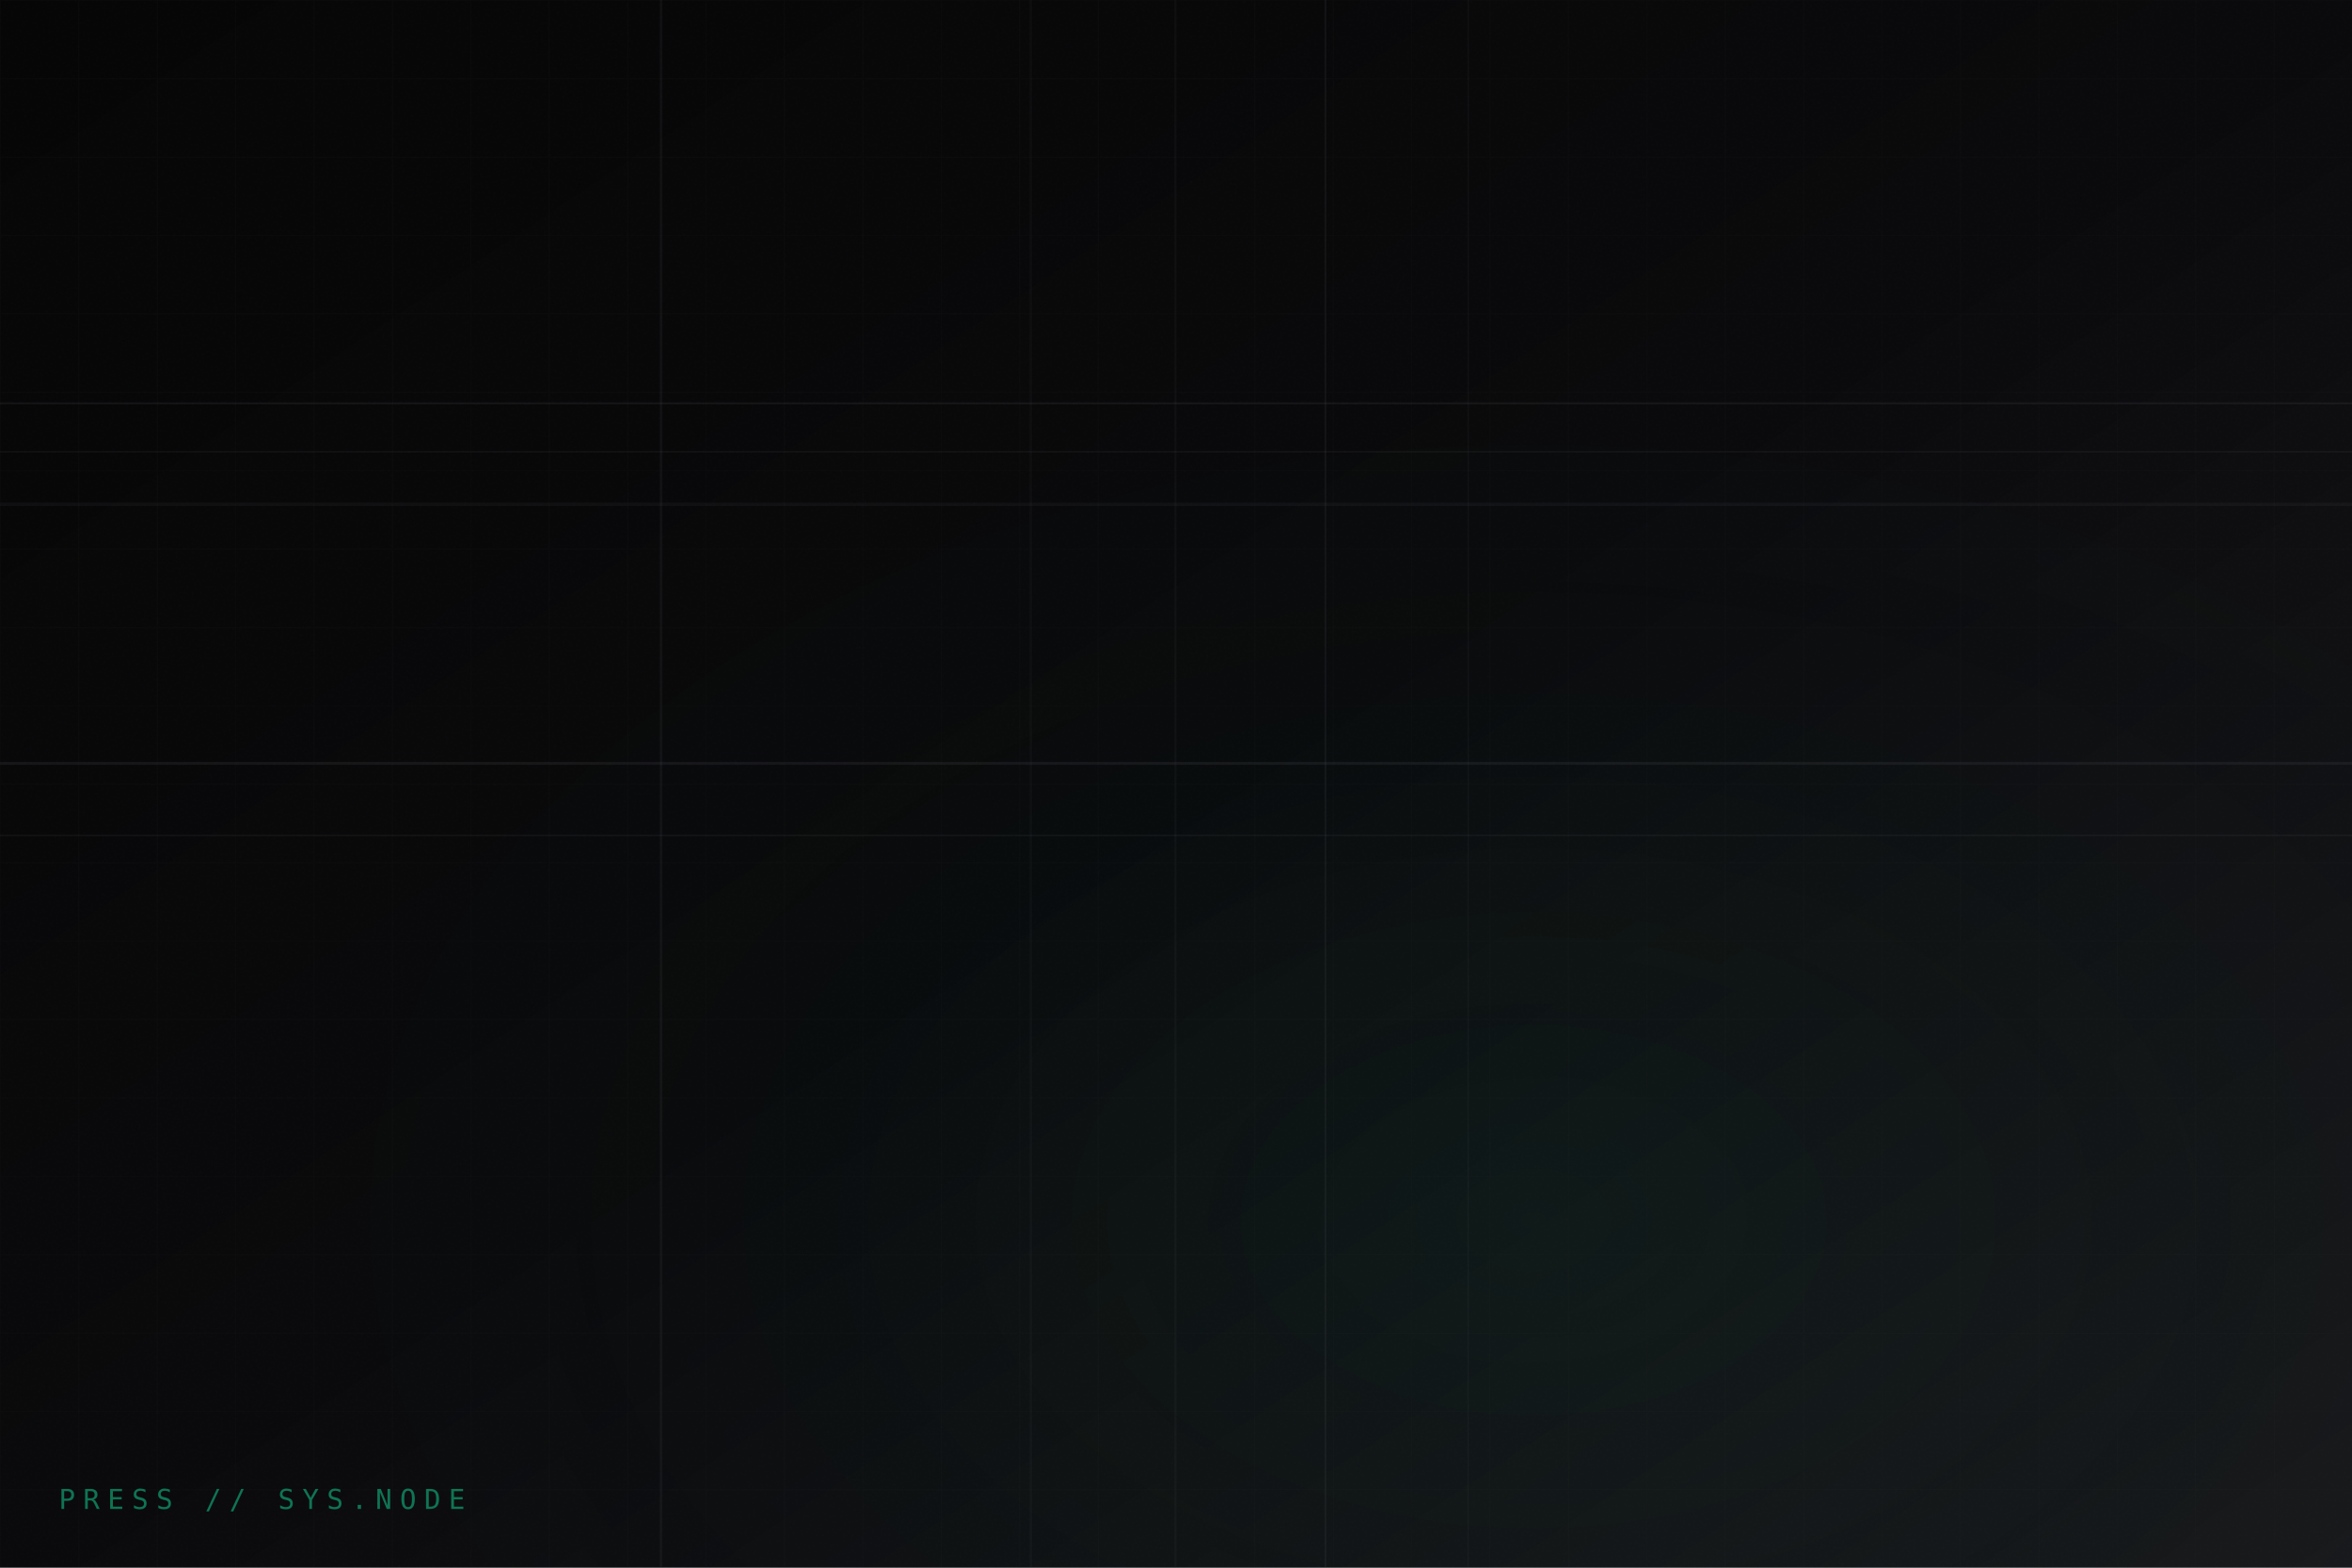
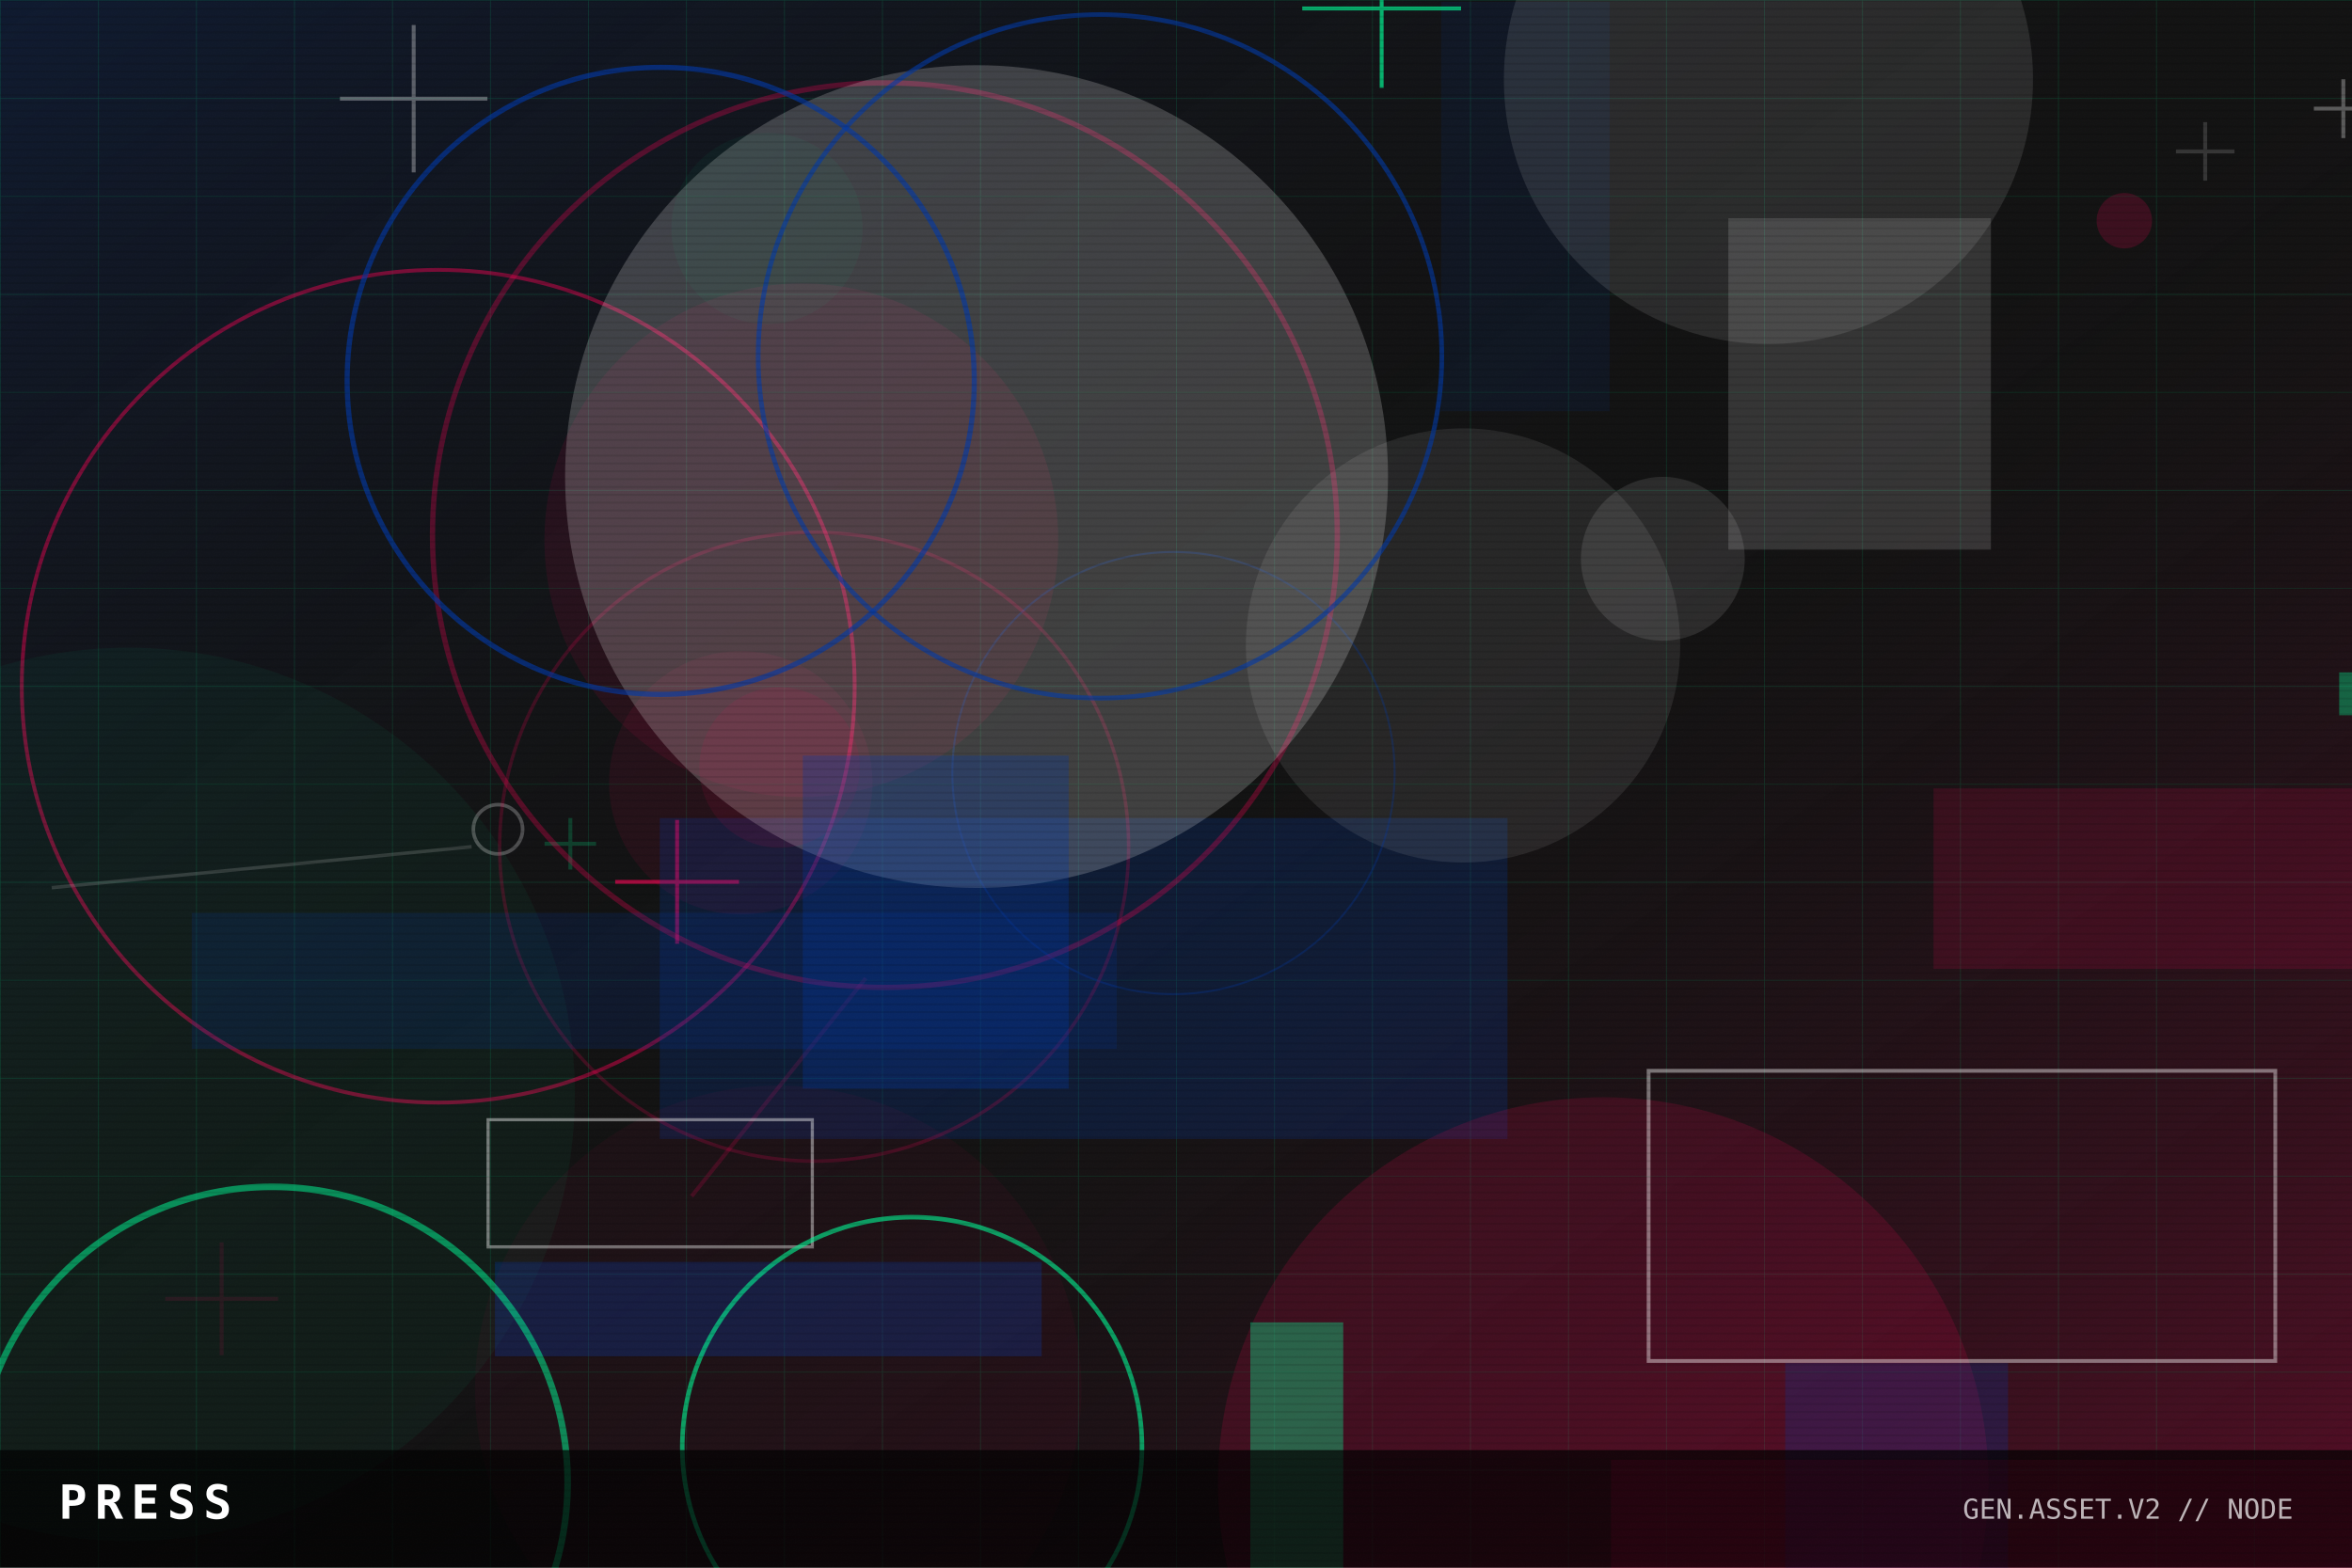
<svg xmlns="http://www.w3.org/2000/svg" width="1200" height="800" viewBox="0 0 1200 800" preserveAspectRatio="xMidYMid slice">
  <defs>
    <filter id="noise-press" x="0%" y="0%" width="100%" height="100%">
-       <feTurbulence type="fractalNoise" baseFrequency="0.74" numOctaves="3" result="noise" />
-       <feColorMatrix type="matrix" values="1 0 0 0 0  0 1 0 0 0  0 0 1 0 0  0 0 0 0.05 0" in="noise" result="coloredNoise" />
+       <feTurbulence type="fractalNoise" baseFrequency="1.372" numOctaves="4" result="noise" />
+       <feColorMatrix type="matrix" values="1 0 0 0 0  0 1 0 0 0  0 0 1 0 0  0 0 0 0.1 0" in="noise" result="coloredNoise" />
      <feComposite operator="in" in="coloredNoise" in2="SourceGraphic" result="composite" />
    </filter>
-     <linearGradient id="grad-main-press" x1="0%" y1="0%" x2="100%" y2="100%">
-       <stop offset="0%" stop-color="#050505" />
-       <stop offset="50%" stop-color="#09090b" />
-       <stop offset="100%" stop-color="#18181b" />
+     <linearGradient id="grad-press" x1="0%" y1="0%" x2="100%" y2="100%">
+       <stop offset="0%" stop-color="#0038A8" stop-opacity="0.2" />
+       <stop offset="50%" stop-color="#121212" stop-opacity="0" />
+       <stop offset="100%" stop-color="#FF0055" stop-opacity="0.3" />
    </linearGradient>
-     <radialGradient id="glow-press" cx="65.081%" cy="77.616%" r="60%">
-       <stop offset="0%" stop-color="#064e3b" stop-opacity="0.15" />
-       <stop offset="100%" stop-color="#050505" stop-opacity="0" />
-     </radialGradient>
-     <pattern id="grid-press" width="40" height="40" patternUnits="userSpaceOnUse">
-       <path d="M 40 0 L 0 0 0 40" fill="none" stroke="#27272a" stroke-width="0.5" stroke-opacity="0.3" />
+     <pattern id="grid-press" width="50" height="50" patternUnits="userSpaceOnUse">
+       <path d="M 50 0 L 0 0 0 50" fill="none" stroke="#00FF99" stroke-width="0.5" stroke-opacity="0.2" />
    </pattern>
  </defs>
-   <rect width="100%" height="100%" fill="url(#grad-main-press)" />
-   <rect width="100%" height="100%" fill="url(#glow-press)" />
-   <rect width="100%" height="100%" fill="url(#grid-press)" opacity="0.5" />
-   <rect x="62.394%" y="0" width="0.691" height="100%" fill="#52525b" opacity="0.105" />
-   <rect x="0" y="25.667%" width="100%" height="0.972" fill="#52525b" opacity="0.177" />
-   <rect x="0" y="28.789%" width="100%" height="0.565" fill="#52525b" opacity="0.175" />
-   <rect x="0" y="53.24%" width="100%" height="0.847" fill="#52525b" opacity="0.131" />
-   <rect x="49.933%" y="0" width="0.88" height="100%" fill="#52525b" opacity="0.097" />
-   <rect x="56.316%" y="0" width="0.849" height="100%" fill="#52525b" opacity="0.157" />
-   <rect x="43.773%" y="0" width="1.316" height="100%" fill="#52525b" opacity="0.078" />
-   <rect x="0" y="32.064%" width="100%" height="1.74" fill="#52525b" opacity="0.107" />
-   <rect x="28.051%" y="0" width="1.24" height="100%" fill="#52525b" opacity="0.14" />
-   <rect x="0" y="48.604%" width="100%" height="1.429" fill="#52525b" opacity="0.184" />
-   <text x="30" y="770" font-family="monospace" font-size="14" fill="#10b981" opacity="0.6" letter-spacing="4">
-             PRESS // SYS.NODE
+   <rect width="100%" height="100%" fill="#121212" />
+   <rect width="100%" height="100%" fill="url(#grad-press)" />
+   <rect width="100%" height="100%" fill="url(#grid-press)" />
+   <line x1="36.81%" y1="62.394%" x2="29.407%" y2="76.302%" stroke="#FF0055" stroke-width="2.027" opacity="0.177" />
+   <g stroke="#FF0055" stroke-width="2" opacity="0.598">
+     <line x1="313.88" y1="450.014" x2="377.055" y2="450.014" />
+     <line x1="345.468" y1="418.426" x2="345.468" y2="481.601" />
+   </g>
+   <circle cx="31.496%" cy="49.933%" r="6.589%" fill="#FF0055" opacity="0.076" />
+   <circle cx="18.632%" cy="43.773%" r="20.835%" fill="none" stroke="#FF0055" stroke-width="1.962" opacity="0.427" />
+   <rect x="28.051%" y="52.184%" width="36.042%" height="20.469%" fill="#0038A8" opacity="0.23" />
+   <g stroke="#FFFFFF" stroke-width="2" opacity="0.149">
+     <line x1="1110.185" y1="77.274" x2="1140.034" y2="77.274" />
+     <line x1="1125.11" y1="62.35" x2="1125.11" y2="92.199" />
+   </g>
+   <rect x="99.455%" y="42.891%" width="35.887%" height="2.732%" fill="#00FF99" opacity="0.347" />
+   <g stroke="#00FF99" stroke-width="2" opacity="0.187">
+     <line x1="277.859" y1="430.578" x2="304.118" y2="430.578" />
+     <line x1="290.989" y1="417.449" x2="290.989" y2="443.707" />
+   </g>
+   <g stroke="#FFFFFF" stroke-width="2" opacity="0.301">
+     <line x1="1180.545" y1="55.439" x2="1210.612" y2="55.439" />
+     <line x1="1195.578" y1="40.405" x2="1195.578" y2="70.472" />
+   </g>
+   <g stroke="#FF0055" stroke-width="2" opacity="0.102">
+     <line x1="84.299" y1="662.811" x2="141.868" y2="662.811" />
+     <line x1="113.083" y1="634.027" x2="113.083" y2="691.595" />
+   </g>
+   <circle cx="5.448%" cy="69.804%" r="22.349%" fill="#00FF99" opacity="0.044" />
+   <circle cx="21.173%" cy="52.899%" r="1.233%" fill="none" stroke="#FFFFFF" stroke-width="1.835" opacity="0.25" />
+   <circle cx="62.203%" cy="41.173%" r="10.863%" fill="#FFFFFF" opacity="0.089" />
+   <circle cx="90.32%" cy="14.078%" r="1.386%" fill="#FF0055" opacity="0.174" />
+   <circle cx="68.162%" cy="94.56%" r="19.272%" fill="#FF0055" opacity="0.147" />
+   <rect x="75.902%" y="86.952%" width="9.474%" height="29.992%" fill="#0038A8" opacity="0.239" />
+   <g stroke="#FFFFFF" stroke-width="2" opacity="0.313">
+     <line x1="173.44" y1="50.359" x2="248.679" y2="50.359" />
+     <line x1="211.059" y1="12.739" x2="211.059" y2="87.979" />
+   </g>
+   <rect x="70.094%" y="68.305%" width="26.645%" height="18.508%" fill="none" stroke="#FFFFFF" stroke-width="1.93" opacity="0.412" />
+   <rect x="82.207%" y="50.292%" width="30.437%" height="11.506%" fill="#FF0055" opacity="0.129" />
+   <rect x="21.044%" y="80.498%" width="23.244%" height="6.017%" fill="#0038A8" opacity="0.304" />
+   <circle cx="34.071%" cy="34.459%" r="12.852%" fill="#FF0055" opacity="0.085" />
+   <rect x="68.495%" y="93.119%" width="37.82%" height="38.74%" fill="#FF0055" opacity="0.232" />
+   <circle cx="49.893%" cy="49.312%" r="11.063%" fill="none" stroke="#0038A8" stroke-width="1.015" opacity="0.292" />
+   <circle cx="70.699%" cy="35.644%" r="4.098%" fill="#FFFFFF" opacity="0.108" />
+   <circle cx="34.614%" cy="54.011%" r="15.733%" fill="none" stroke="#FF0055" stroke-width="1.741" opacity="0.189" />
+   <rect x="61.278%" y="0.122%" width="7.159%" height="26.11%" fill="#0038A8" opacity="0.104" />
+   <circle cx="37.623%" cy="34.134%" r="22.633%" fill="none" stroke="#FF0055" stroke-width="2.695" opacity="0.288" />
+   <rect x="53.161%" y="84.352%" width="3.95%" height="18.532%" fill="#00FF99" opacity="0.344" />
+   <circle cx="41.52%" cy="30.4%" r="20.585%" fill="#FFFFFF" opacity="0.197" />
+   <circle cx="33.144%" cy="48.96%" r="4.014%" fill="#FF0055" opacity="0.085" />
+   <circle cx="33.087%" cy="88.587%" r="15.168%" fill="#FF0055" opacity="0.043" />
+   <circle cx="11.566%" cy="94.557%" r="14.789%" fill="none" stroke="#00FF99" stroke-width="3.348" opacity="0.503" />
+   <rect x="20.752%" y="71.426%" width="13.785%" height="8.111%" fill="none" stroke="#FFFFFF" stroke-width="1.606" opacity="0.423" />
+   <g stroke="#00FF99" stroke-width="2" opacity="0.663">
+     <line x1="664.416" y1="4.32" x2="745.426" y2="4.32" />
+     <line x1="704.921" y1="-36.185" x2="704.921" y2="44.826" />
+   </g>
+   <circle cx="28.091%" cy="24.294%" r="15.688%" fill="none" stroke="#0038A8" stroke-width="2.613" opacity="0.614" />
+   <circle cx="38.781%" cy="92.3%" r="11.499%" fill="none" stroke="#00FF99" stroke-width="2.33" opacity="0.584" />
+   <circle cx="75.189%" cy="5.067%" r="13.236%" fill="#FFFFFF" opacity="0.104" />
+   <circle cx="32.612%" cy="14.571%" r="4.781%" fill="#00FF99" opacity="0.041" />
+   <rect x="8.155%" y="58.235%" width="39.324%" height="8.666%" fill="#0038A8" opacity="0.17" />
+   <line x1="2.199%" y1="56.623%" x2="20.051%" y2="54.011%" stroke="#FFFFFF" stroke-width="1.735" opacity="0.145" />
+   <circle cx="46.768%" cy="22.732%" r="17.101%" fill="none" stroke="#0038A8" stroke-width="2.386" opacity="0.601" />
+   <rect x="34.132%" y="48.199%" width="11.303%" height="21.242%" fill="#0038A8" opacity="0.296" />
+   <rect x="73.482%" y="13.924%" width="11.165%" height="21.138%" fill="#FFFFFF" opacity="0.148" />
+   <rect x="0" y="0" width="100%" height="1" fill="#000" opacity="0.1" />
+   <rect x="0" y="4" width="100%" height="1" fill="#000" opacity="0.1" />
+   <rect x="0" y="8" width="100%" height="1" fill="#000" opacity="0.1" />
+   <rect x="0" y="12" width="100%" height="1" fill="#000" opacity="0.1" />
+   <rect x="0" y="16" width="100%" height="1" fill="#000" opacity="0.1" />
+   <rect x="0" y="20" width="100%" height="1" fill="#000" opacity="0.1" />
+   <rect x="0" y="24" width="100%" height="1" fill="#000" opacity="0.1" />
+   <rect x="0" y="28" width="100%" height="1" fill="#000" opacity="0.1" />
+   <rect x="0" y="32" width="100%" height="1" fill="#000" opacity="0.1" />
+   <rect x="0" y="36" width="100%" height="1" fill="#000" opacity="0.1" />
+   <rect x="0" y="40" width="100%" height="1" fill="#000" opacity="0.1" />
+   <rect x="0" y="44" width="100%" height="1" fill="#000" opacity="0.1" />
+   <rect x="0" y="48" width="100%" height="1" fill="#000" opacity="0.1" />
+   <rect x="0" y="52" width="100%" height="1" fill="#000" opacity="0.1" />
+   <rect x="0" y="56" width="100%" height="1" fill="#000" opacity="0.1" />
+   <rect x="0" y="60" width="100%" height="1" fill="#000" opacity="0.1" />
+   <rect x="0" y="64" width="100%" height="1" fill="#000" opacity="0.1" />
+   <rect x="0" y="68" width="100%" height="1" fill="#000" opacity="0.1" />
+   <rect x="0" y="72" width="100%" height="1" fill="#000" opacity="0.1" />
+   <rect x="0" y="76" width="100%" height="1" fill="#000" opacity="0.1" />
+   <rect x="0" y="80" width="100%" height="1" fill="#000" opacity="0.1" />
+   <rect x="0" y="84" width="100%" height="1" fill="#000" opacity="0.1" />
+   <rect x="0" y="88" width="100%" height="1" fill="#000" opacity="0.1" />
+   <rect x="0" y="92" width="100%" height="1" fill="#000" opacity="0.1" />
+   <rect x="0" y="96" width="100%" height="1" fill="#000" opacity="0.1" />
+   <rect x="0" y="100" width="100%" height="1" fill="#000" opacity="0.1" />
+   <rect x="0" y="104" width="100%" height="1" fill="#000" opacity="0.1" />
+   <rect x="0" y="108" width="100%" height="1" fill="#000" opacity="0.1" />
+   <rect x="0" y="112" width="100%" height="1" fill="#000" opacity="0.1" />
+   <rect x="0" y="116" width="100%" height="1" fill="#000" opacity="0.1" />
+   <rect x="0" y="120" width="100%" height="1" fill="#000" opacity="0.1" />
+   <rect x="0" y="124" width="100%" height="1" fill="#000" opacity="0.1" />
+   <rect x="0" y="128" width="100%" height="1" fill="#000" opacity="0.1" />
+   <rect x="0" y="132" width="100%" height="1" fill="#000" opacity="0.1" />
+   <rect x="0" y="136" width="100%" height="1" fill="#000" opacity="0.1" />
+   <rect x="0" y="140" width="100%" height="1" fill="#000" opacity="0.1" />
+   <rect x="0" y="144" width="100%" height="1" fill="#000" opacity="0.1" />
+   <rect x="0" y="148" width="100%" height="1" fill="#000" opacity="0.1" />
+   <rect x="0" y="152" width="100%" height="1" fill="#000" opacity="0.1" />
+   <rect x="0" y="156" width="100%" height="1" fill="#000" opacity="0.1" />
+   <rect x="0" y="160" width="100%" height="1" fill="#000" opacity="0.1" />
+   <rect x="0" y="164" width="100%" height="1" fill="#000" opacity="0.1" />
+   <rect x="0" y="168" width="100%" height="1" fill="#000" opacity="0.1" />
+   <rect x="0" y="172" width="100%" height="1" fill="#000" opacity="0.1" />
+   <rect x="0" y="176" width="100%" height="1" fill="#000" opacity="0.1" />
+   <rect x="0" y="180" width="100%" height="1" fill="#000" opacity="0.1" />
+   <rect x="0" y="184" width="100%" height="1" fill="#000" opacity="0.1" />
+   <rect x="0" y="188" width="100%" height="1" fill="#000" opacity="0.1" />
+   <rect x="0" y="192" width="100%" height="1" fill="#000" opacity="0.1" />
+   <rect x="0" y="196" width="100%" height="1" fill="#000" opacity="0.1" />
+   <rect x="0" y="200" width="100%" height="1" fill="#000" opacity="0.1" />
+   <rect x="0" y="204" width="100%" height="1" fill="#000" opacity="0.1" />
+   <rect x="0" y="208" width="100%" height="1" fill="#000" opacity="0.1" />
+   <rect x="0" y="212" width="100%" height="1" fill="#000" opacity="0.1" />
+   <rect x="0" y="216" width="100%" height="1" fill="#000" opacity="0.1" />
+   <rect x="0" y="220" width="100%" height="1" fill="#000" opacity="0.1" />
+   <rect x="0" y="224" width="100%" height="1" fill="#000" opacity="0.1" />
+   <rect x="0" y="228" width="100%" height="1" fill="#000" opacity="0.1" />
+   <rect x="0" y="232" width="100%" height="1" fill="#000" opacity="0.1" />
+   <rect x="0" y="236" width="100%" height="1" fill="#000" opacity="0.1" />
+   <rect x="0" y="240" width="100%" height="1" fill="#000" opacity="0.1" />
+   <rect x="0" y="244" width="100%" height="1" fill="#000" opacity="0.1" />
+   <rect x="0" y="248" width="100%" height="1" fill="#000" opacity="0.1" />
+   <rect x="0" y="252" width="100%" height="1" fill="#000" opacity="0.1" />
+   <rect x="0" y="256" width="100%" height="1" fill="#000" opacity="0.1" />
+   <rect x="0" y="260" width="100%" height="1" fill="#000" opacity="0.1" />
+   <rect x="0" y="264" width="100%" height="1" fill="#000" opacity="0.1" />
+   <rect x="0" y="268" width="100%" height="1" fill="#000" opacity="0.1" />
+   <rect x="0" y="272" width="100%" height="1" fill="#000" opacity="0.1" />
+   <rect x="0" y="276" width="100%" height="1" fill="#000" opacity="0.1" />
+   <rect x="0" y="280" width="100%" height="1" fill="#000" opacity="0.1" />
+   <rect x="0" y="284" width="100%" height="1" fill="#000" opacity="0.1" />
+   <rect x="0" y="288" width="100%" height="1" fill="#000" opacity="0.1" />
+   <rect x="0" y="292" width="100%" height="1" fill="#000" opacity="0.1" />
+   <rect x="0" y="296" width="100%" height="1" fill="#000" opacity="0.1" />
+   <rect x="0" y="300" width="100%" height="1" fill="#000" opacity="0.1" />
+   <rect x="0" y="304" width="100%" height="1" fill="#000" opacity="0.1" />
+   <rect x="0" y="308" width="100%" height="1" fill="#000" opacity="0.1" />
+   <rect x="0" y="312" width="100%" height="1" fill="#000" opacity="0.1" />
+   <rect x="0" y="316" width="100%" height="1" fill="#000" opacity="0.1" />
+   <rect x="0" y="320" width="100%" height="1" fill="#000" opacity="0.1" />
+   <rect x="0" y="324" width="100%" height="1" fill="#000" opacity="0.1" />
+   <rect x="0" y="328" width="100%" height="1" fill="#000" opacity="0.1" />
+   <rect x="0" y="332" width="100%" height="1" fill="#000" opacity="0.1" />
+   <rect x="0" y="336" width="100%" height="1" fill="#000" opacity="0.1" />
+   <rect x="0" y="340" width="100%" height="1" fill="#000" opacity="0.1" />
+   <rect x="0" y="344" width="100%" height="1" fill="#000" opacity="0.1" />
+   <rect x="0" y="348" width="100%" height="1" fill="#000" opacity="0.1" />
+   <rect x="0" y="352" width="100%" height="1" fill="#000" opacity="0.1" />
+   <rect x="0" y="356" width="100%" height="1" fill="#000" opacity="0.1" />
+   <rect x="0" y="360" width="100%" height="1" fill="#000" opacity="0.1" />
+   <rect x="0" y="364" width="100%" height="1" fill="#000" opacity="0.1" />
+   <rect x="0" y="368" width="100%" height="1" fill="#000" opacity="0.1" />
+   <rect x="0" y="372" width="100%" height="1" fill="#000" opacity="0.1" />
+   <rect x="0" y="376" width="100%" height="1" fill="#000" opacity="0.1" />
+   <rect x="0" y="380" width="100%" height="1" fill="#000" opacity="0.1" />
+   <rect x="0" y="384" width="100%" height="1" fill="#000" opacity="0.1" />
+   <rect x="0" y="388" width="100%" height="1" fill="#000" opacity="0.1" />
+   <rect x="0" y="392" width="100%" height="1" fill="#000" opacity="0.1" />
+   <rect x="0" y="396" width="100%" height="1" fill="#000" opacity="0.1" />
+   <rect x="0" y="400" width="100%" height="1" fill="#000" opacity="0.1" />
+   <rect x="0" y="404" width="100%" height="1" fill="#000" opacity="0.1" />
+   <rect x="0" y="408" width="100%" height="1" fill="#000" opacity="0.1" />
+   <rect x="0" y="412" width="100%" height="1" fill="#000" opacity="0.1" />
+   <rect x="0" y="416" width="100%" height="1" fill="#000" opacity="0.1" />
+   <rect x="0" y="420" width="100%" height="1" fill="#000" opacity="0.1" />
+   <rect x="0" y="424" width="100%" height="1" fill="#000" opacity="0.1" />
+   <rect x="0" y="428" width="100%" height="1" fill="#000" opacity="0.1" />
+   <rect x="0" y="432" width="100%" height="1" fill="#000" opacity="0.1" />
+   <rect x="0" y="436" width="100%" height="1" fill="#000" opacity="0.1" />
+   <rect x="0" y="440" width="100%" height="1" fill="#000" opacity="0.1" />
+   <rect x="0" y="444" width="100%" height="1" fill="#000" opacity="0.1" />
+   <rect x="0" y="448" width="100%" height="1" fill="#000" opacity="0.1" />
+   <rect x="0" y="452" width="100%" height="1" fill="#000" opacity="0.1" />
+   <rect x="0" y="456" width="100%" height="1" fill="#000" opacity="0.1" />
+   <rect x="0" y="460" width="100%" height="1" fill="#000" opacity="0.1" />
+   <rect x="0" y="464" width="100%" height="1" fill="#000" opacity="0.1" />
+   <rect x="0" y="468" width="100%" height="1" fill="#000" opacity="0.1" />
+   <rect x="0" y="472" width="100%" height="1" fill="#000" opacity="0.1" />
+   <rect x="0" y="476" width="100%" height="1" fill="#000" opacity="0.1" />
+   <rect x="0" y="480" width="100%" height="1" fill="#000" opacity="0.1" />
+   <rect x="0" y="484" width="100%" height="1" fill="#000" opacity="0.1" />
+   <rect x="0" y="488" width="100%" height="1" fill="#000" opacity="0.1" />
+   <rect x="0" y="492" width="100%" height="1" fill="#000" opacity="0.1" />
+   <rect x="0" y="496" width="100%" height="1" fill="#000" opacity="0.1" />
+   <rect x="0" y="500" width="100%" height="1" fill="#000" opacity="0.1" />
+   <rect x="0" y="504" width="100%" height="1" fill="#000" opacity="0.1" />
+   <rect x="0" y="508" width="100%" height="1" fill="#000" opacity="0.1" />
+   <rect x="0" y="512" width="100%" height="1" fill="#000" opacity="0.1" />
+   <rect x="0" y="516" width="100%" height="1" fill="#000" opacity="0.1" />
+   <rect x="0" y="520" width="100%" height="1" fill="#000" opacity="0.1" />
+   <rect x="0" y="524" width="100%" height="1" fill="#000" opacity="0.1" />
+   <rect x="0" y="528" width="100%" height="1" fill="#000" opacity="0.1" />
+   <rect x="0" y="532" width="100%" height="1" fill="#000" opacity="0.1" />
+   <rect x="0" y="536" width="100%" height="1" fill="#000" opacity="0.1" />
+   <rect x="0" y="540" width="100%" height="1" fill="#000" opacity="0.1" />
+   <rect x="0" y="544" width="100%" height="1" fill="#000" opacity="0.1" />
+   <rect x="0" y="548" width="100%" height="1" fill="#000" opacity="0.1" />
+   <rect x="0" y="552" width="100%" height="1" fill="#000" opacity="0.1" />
+   <rect x="0" y="556" width="100%" height="1" fill="#000" opacity="0.1" />
+   <rect x="0" y="560" width="100%" height="1" fill="#000" opacity="0.1" />
+   <rect x="0" y="564" width="100%" height="1" fill="#000" opacity="0.1" />
+   <rect x="0" y="568" width="100%" height="1" fill="#000" opacity="0.1" />
+   <rect x="0" y="572" width="100%" height="1" fill="#000" opacity="0.1" />
+   <rect x="0" y="576" width="100%" height="1" fill="#000" opacity="0.1" />
+   <rect x="0" y="580" width="100%" height="1" fill="#000" opacity="0.1" />
+   <rect x="0" y="584" width="100%" height="1" fill="#000" opacity="0.1" />
+   <rect x="0" y="588" width="100%" height="1" fill="#000" opacity="0.1" />
+   <rect x="0" y="592" width="100%" height="1" fill="#000" opacity="0.1" />
+   <rect x="0" y="596" width="100%" height="1" fill="#000" opacity="0.1" />
+   <rect x="0" y="600" width="100%" height="1" fill="#000" opacity="0.1" />
+   <rect x="0" y="604" width="100%" height="1" fill="#000" opacity="0.1" />
+   <rect x="0" y="608" width="100%" height="1" fill="#000" opacity="0.1" />
+   <rect x="0" y="612" width="100%" height="1" fill="#000" opacity="0.1" />
+   <rect x="0" y="616" width="100%" height="1" fill="#000" opacity="0.1" />
+   <rect x="0" y="620" width="100%" height="1" fill="#000" opacity="0.1" />
+   <rect x="0" y="624" width="100%" height="1" fill="#000" opacity="0.1" />
+   <rect x="0" y="628" width="100%" height="1" fill="#000" opacity="0.1" />
+   <rect x="0" y="632" width="100%" height="1" fill="#000" opacity="0.1" />
+   <rect x="0" y="636" width="100%" height="1" fill="#000" opacity="0.1" />
+   <rect x="0" y="640" width="100%" height="1" fill="#000" opacity="0.1" />
+   <rect x="0" y="644" width="100%" height="1" fill="#000" opacity="0.1" />
+   <rect x="0" y="648" width="100%" height="1" fill="#000" opacity="0.1" />
+   <rect x="0" y="652" width="100%" height="1" fill="#000" opacity="0.1" />
+   <rect x="0" y="656" width="100%" height="1" fill="#000" opacity="0.1" />
+   <rect x="0" y="660" width="100%" height="1" fill="#000" opacity="0.1" />
+   <rect x="0" y="664" width="100%" height="1" fill="#000" opacity="0.1" />
+   <rect x="0" y="668" width="100%" height="1" fill="#000" opacity="0.1" />
+   <rect x="0" y="672" width="100%" height="1" fill="#000" opacity="0.1" />
+   <rect x="0" y="676" width="100%" height="1" fill="#000" opacity="0.1" />
+   <rect x="0" y="680" width="100%" height="1" fill="#000" opacity="0.1" />
+   <rect x="0" y="684" width="100%" height="1" fill="#000" opacity="0.1" />
+   <rect x="0" y="688" width="100%" height="1" fill="#000" opacity="0.1" />
+   <rect x="0" y="692" width="100%" height="1" fill="#000" opacity="0.1" />
+   <rect x="0" y="696" width="100%" height="1" fill="#000" opacity="0.1" />
+   <rect x="0" y="700" width="100%" height="1" fill="#000" opacity="0.1" />
+   <rect x="0" y="704" width="100%" height="1" fill="#000" opacity="0.1" />
+   <rect x="0" y="708" width="100%" height="1" fill="#000" opacity="0.1" />
+   <rect x="0" y="712" width="100%" height="1" fill="#000" opacity="0.1" />
+   <rect x="0" y="716" width="100%" height="1" fill="#000" opacity="0.1" />
+   <rect x="0" y="720" width="100%" height="1" fill="#000" opacity="0.1" />
+   <rect x="0" y="724" width="100%" height="1" fill="#000" opacity="0.1" />
+   <rect x="0" y="728" width="100%" height="1" fill="#000" opacity="0.1" />
+   <rect x="0" y="732" width="100%" height="1" fill="#000" opacity="0.1" />
+   <rect x="0" y="736" width="100%" height="1" fill="#000" opacity="0.1" />
+   <rect x="0" y="740" width="100%" height="1" fill="#000" opacity="0.1" />
+   <rect x="0" y="744" width="100%" height="1" fill="#000" opacity="0.1" />
+   <rect x="0" y="748" width="100%" height="1" fill="#000" opacity="0.1" />
+   <rect x="0" y="752" width="100%" height="1" fill="#000" opacity="0.1" />
+   <rect x="0" y="756" width="100%" height="1" fill="#000" opacity="0.1" />
+   <rect x="0" y="760" width="100%" height="1" fill="#000" opacity="0.1" />
+   <rect x="0" y="764" width="100%" height="1" fill="#000" opacity="0.1" />
+   <rect x="0" y="768" width="100%" height="1" fill="#000" opacity="0.1" />
+   <rect x="0" y="772" width="100%" height="1" fill="#000" opacity="0.1" />
+   <rect x="0" y="776" width="100%" height="1" fill="#000" opacity="0.1" />
+   <rect x="0" y="780" width="100%" height="1" fill="#000" opacity="0.1" />
+   <rect x="0" y="784" width="100%" height="1" fill="#000" opacity="0.1" />
+   <rect x="0" y="788" width="100%" height="1" fill="#000" opacity="0.1" />
+   <rect x="0" y="792" width="100%" height="1" fill="#000" opacity="0.1" />
+   <rect x="0" y="796" width="100%" height="1" fill="#000" opacity="0.1" />
+   <rect x="0" y="740" width="100%" height="60" fill="#000" opacity="0.7" />
+   <text x="30" y="775" font-family="monospace" font-weight="bold" font-size="24" fill="#FFFFFF" letter-spacing="4">
+             PRESS
        </text>
-   <rect width="100%" height="100%" filter="url(#noise-press)" opacity="0.3" pointer-events="none" />
+   <text x="1170" y="775" text-anchor="end" font-family="monospace" font-size="14" fill="#FFFFFF" opacity="0.7">
+             GEN.ASSET.V2 // NODE
+         </text>
+   <rect width="100%" height="100%" filter="url(#noise-press)" opacity="0.15" pointer-events="none" />
</svg>
